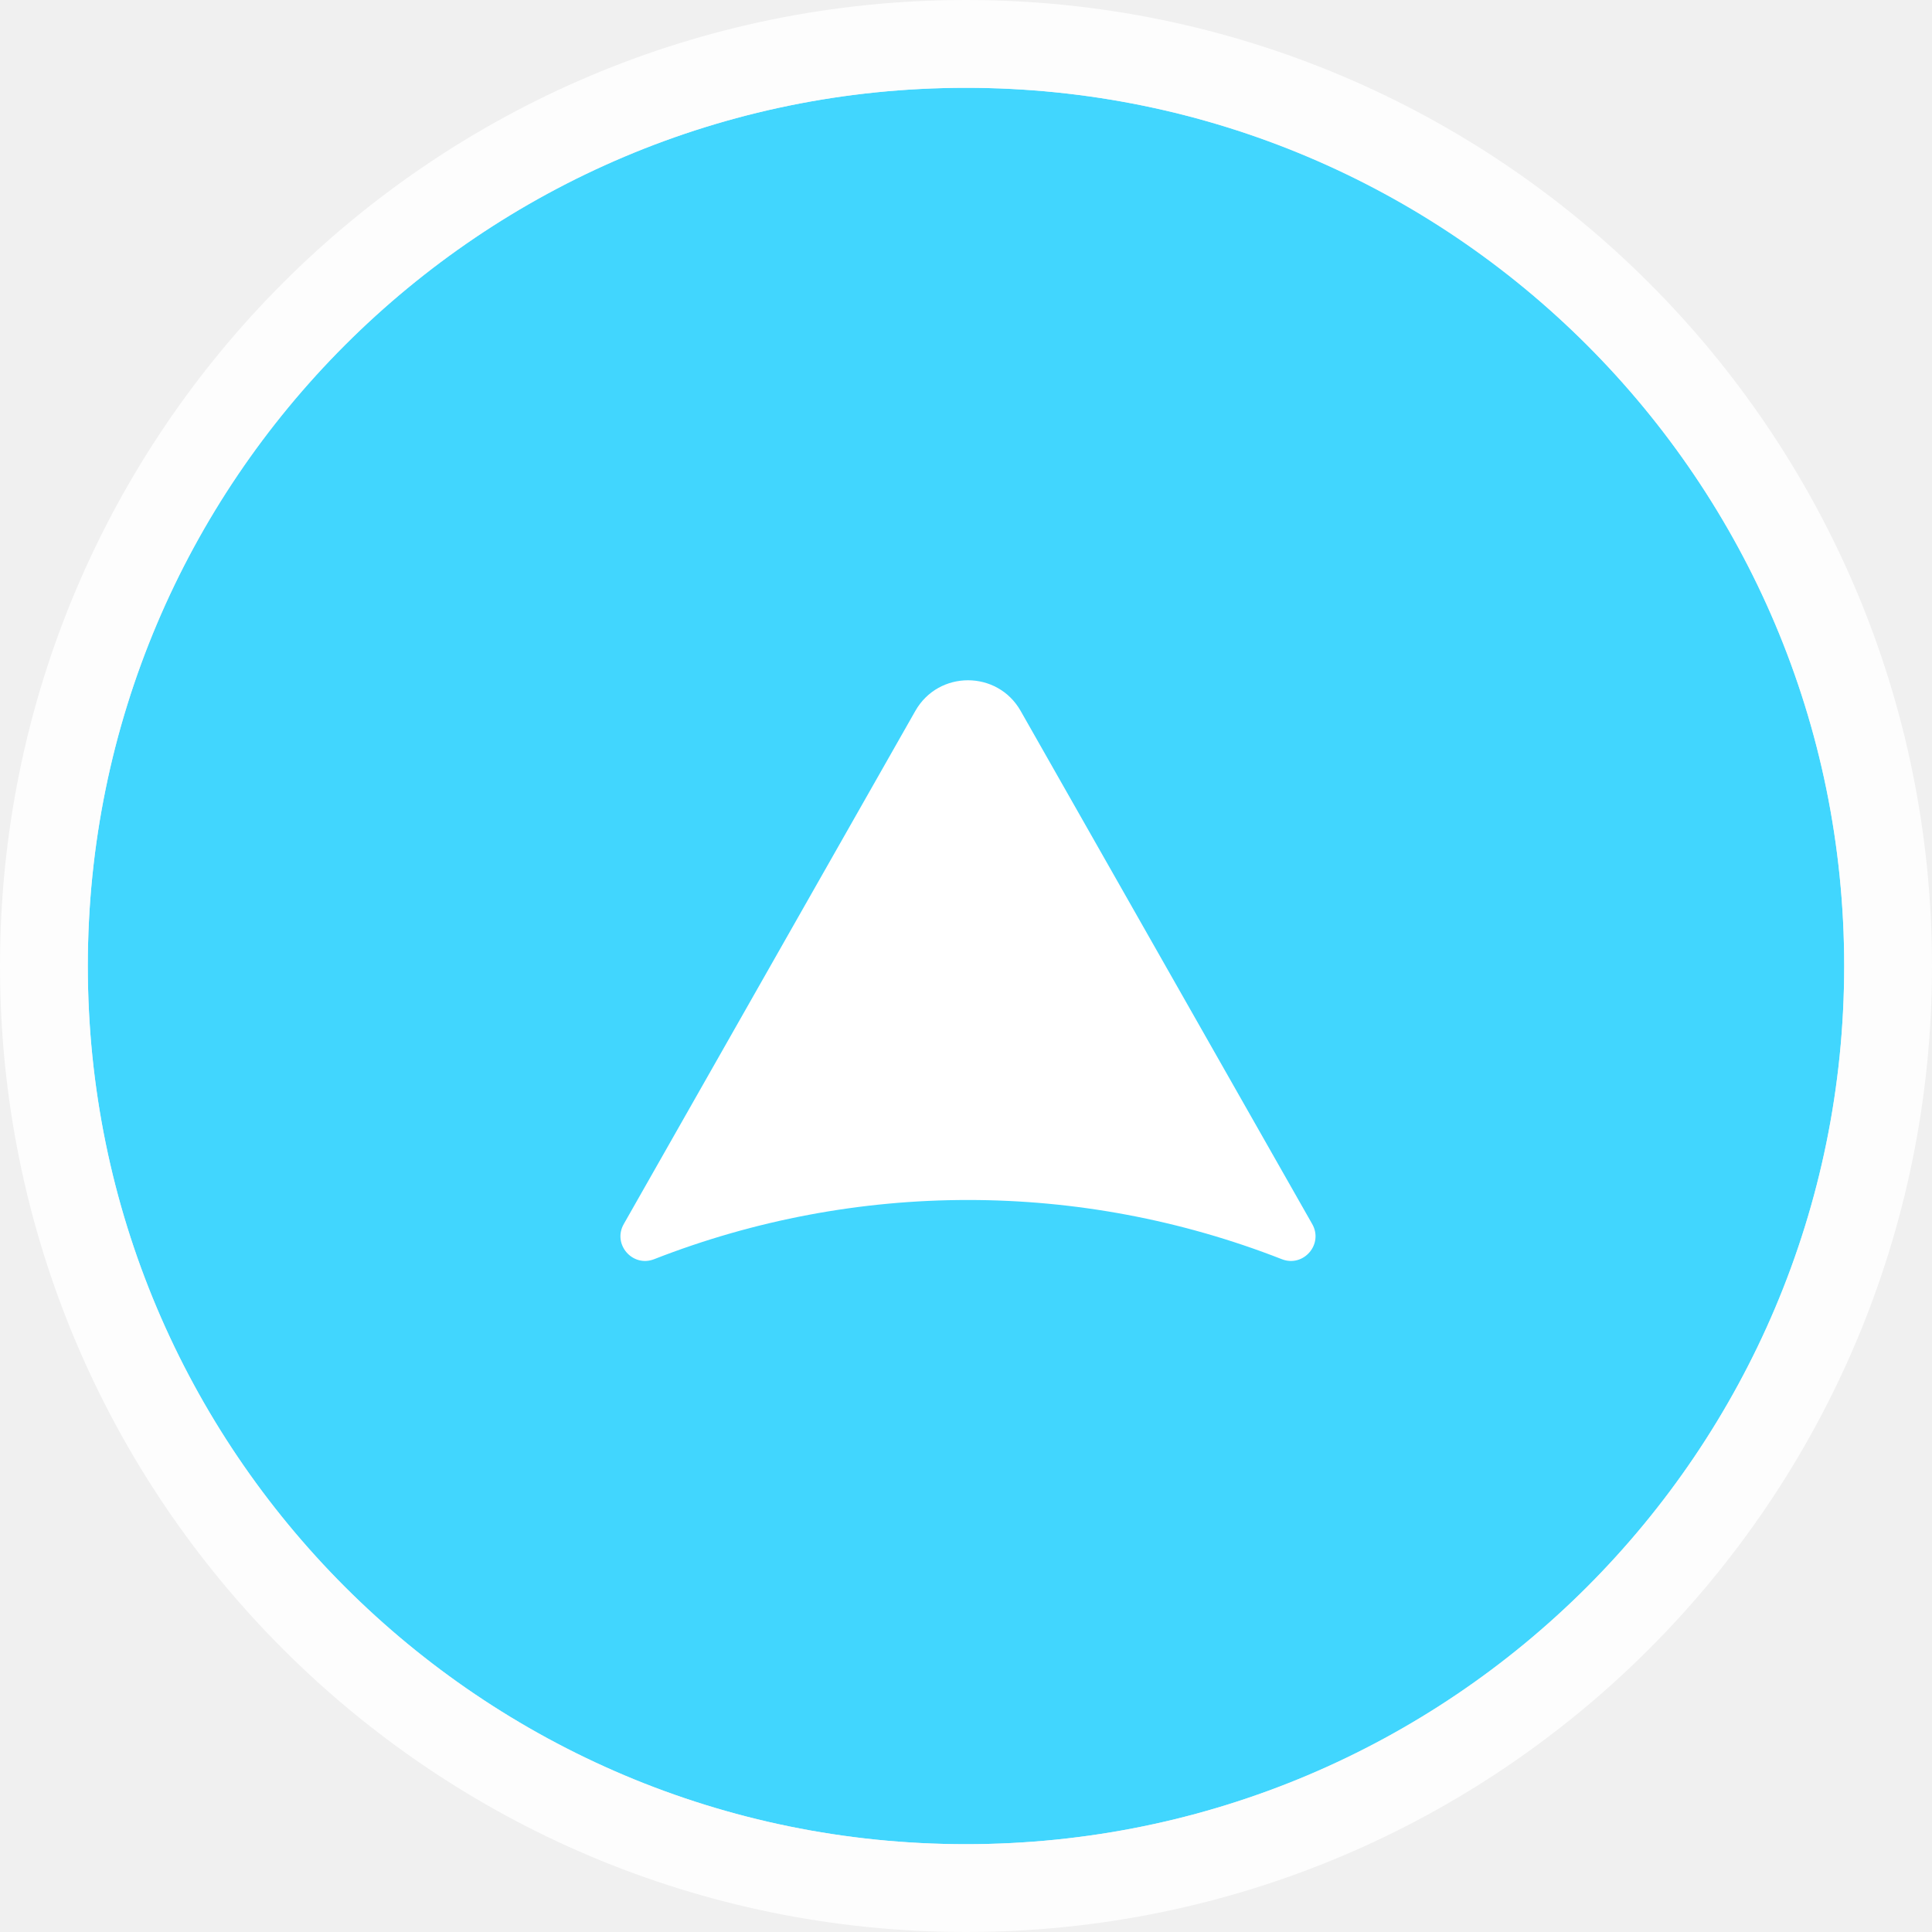
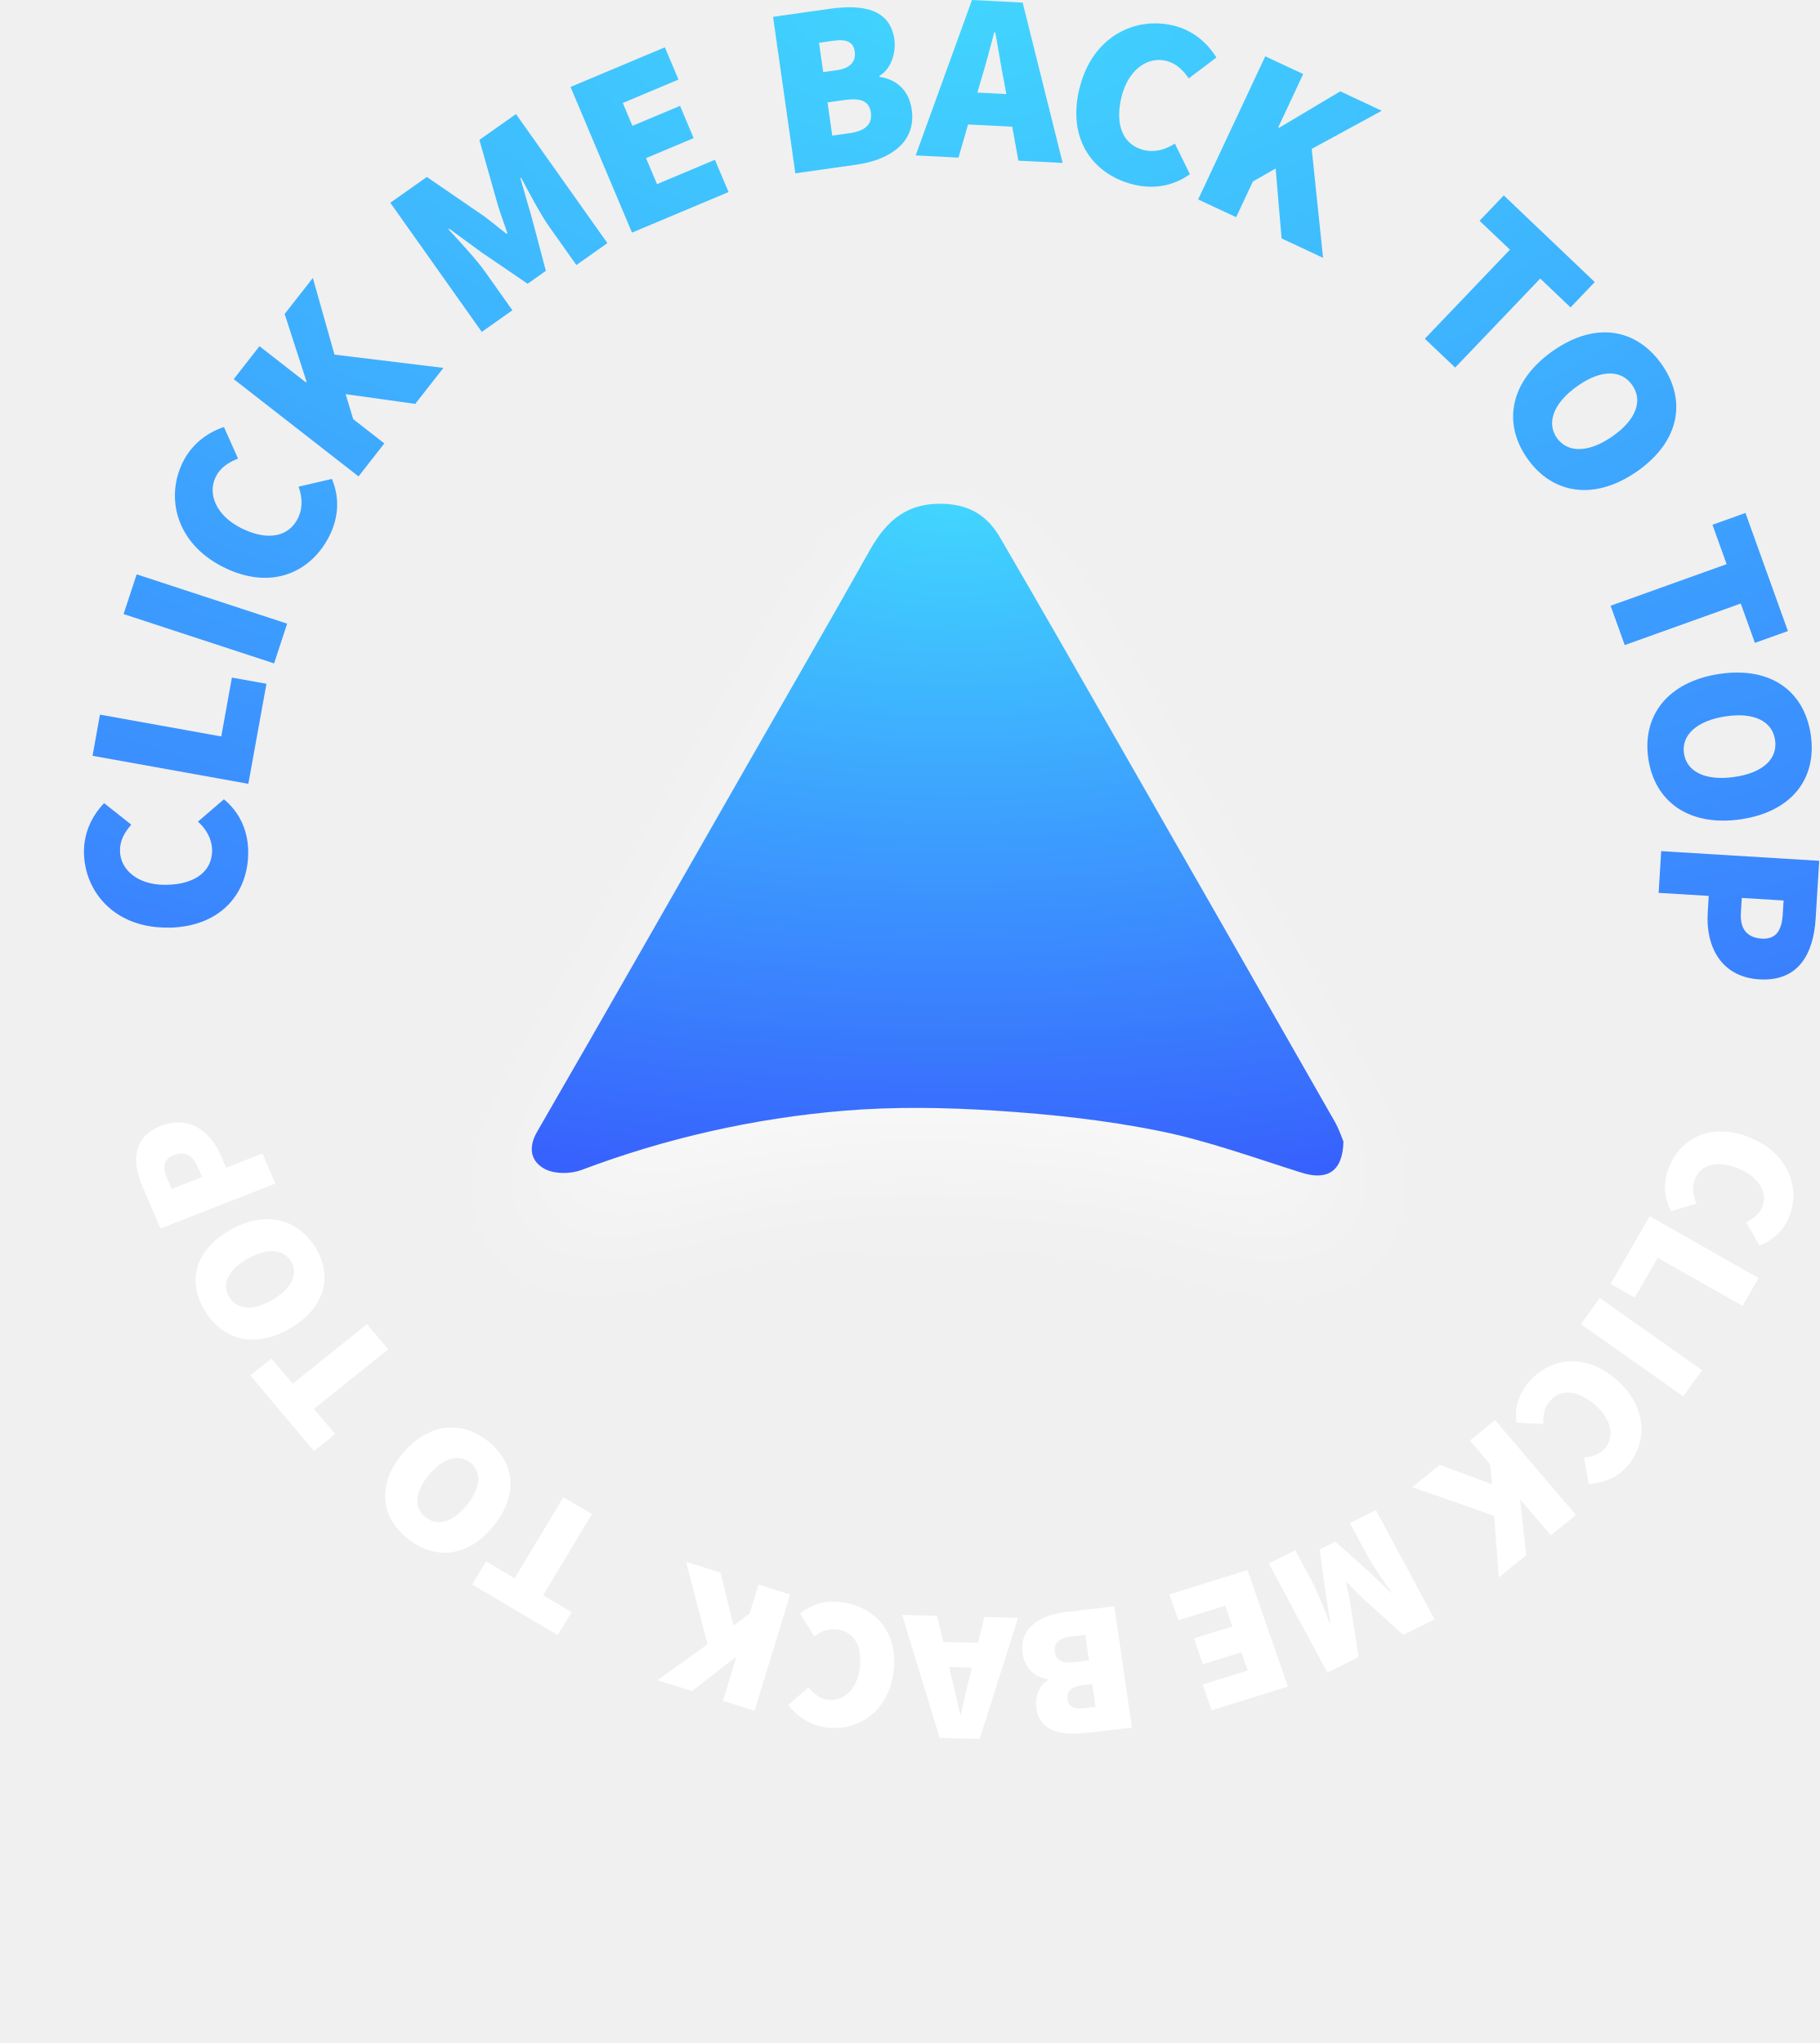
- <svg xmlns="http://www.w3.org/2000/svg" width="66" height="66" viewBox="0 0 66 66" fill="none">
-   <g clip-path="url(#clip0_199_3)">
-     <path d="M33 63C49.569 63 63 49.569 63 33C63 16.431 49.569 3 33 3C16.431 3 3 16.431 3 33C3 49.569 16.431 63 33 63Z" fill="#41D6FE" />
-     <path d="M33 64.5C50.397 64.5 64.5 50.397 64.5 33C64.5 15.603 50.397 1.5 33 1.5C15.603 1.5 1.5 15.603 1.5 33C1.5 50.397 15.603 64.5 33 64.5Z" stroke="white" stroke-opacity="0.85" stroke-width="3" />
-     <path d="M34.867 24.286C34.074 22.89 32.062 22.89 31.269 24.286L21.308 41.817C20.917 42.506 21.608 43.304 22.346 43.016C29.24 40.319 36.897 40.319 43.79 43.016C44.528 43.304 45.219 42.506 44.828 41.817L34.867 24.286Z" fill="white" />
+ <svg xmlns="http://www.w3.org/2000/svg" width="65" height="73" viewBox="0 0 65 73" fill="none">
+   <g clip-path="url(#clip0_379_113)">
+     <path d="M62.533 40.651C63.922 41.22 64.337 42.471 63.925 43.487C63.708 44.018 63.277 44.346 62.868 44.511L62.392 43.668C62.651 43.543 62.859 43.397 62.969 43.124C63.159 42.654 62.879 42.064 62.128 41.757C61.35 41.438 60.775 41.608 60.563 42.128C60.437 42.437 60.503 42.753 60.623 43.004L59.708 43.279C59.438 42.773 59.423 42.224 59.634 41.706C60.054 40.678 61.116 40.075 62.533 40.651Z" fill="white" />
+     <path d="M62.834 45.667L62.261 46.662L59.229 44.942L58.409 46.367L57.547 45.877L58.943 43.458L62.834 45.667Z" fill="white" />
+     <path d="M60.815 48.961L60.14 49.893L56.486 47.314L57.161 46.382L60.815 48.961Z" fill="white" />
+     <path d="M57.771 49.311C58.895 50.301 58.857 51.604 58.117 52.417C57.728 52.843 57.206 53.008 56.761 53.027L56.599 52.083C56.887 52.053 57.136 51.984 57.335 51.766C57.679 51.39 57.616 50.745 57.007 50.211C56.377 49.657 55.772 49.626 55.395 50.042C55.169 50.289 55.122 50.605 55.151 50.88L54.188 50.836C54.106 50.273 54.28 49.758 54.66 49.341C55.411 48.52 56.629 48.306 57.774 49.315L57.771 49.311Z" fill="white" />
+     <path d="M56.308 54.13L55.41 54.857L54.334 53.596L54.313 53.612L54.531 55.567L53.55 56.363L53.39 54.166L50.462 53.137L51.444 52.341L53.307 53.036L53.24 52.316L52.52 51.471L53.417 50.744L56.307 54.131L56.308 54.13Z" fill="white" />
+     <path d="M51.256 57.861L50.14 58.415L48.691 57.113C48.503 56.932 48.314 56.724 48.119 56.532L48.095 56.544C48.144 56.807 48.213 57.079 48.255 57.33L48.54 59.21L47.425 59.764L45.334 55.863L46.279 55.394L46.897 56.547C47.108 56.943 47.348 57.59 47.51 58.005L47.534 57.993L47.36 56.894L47.153 55.362L47.71 55.085L48.886 56.134L49.703 56.914L49.727 56.902C49.469 56.536 49.06 55.972 48.849 55.576L48.231 54.423L49.163 53.959L51.254 57.86L51.256 57.861Z" fill="white" />
+     <path d="M46.015 60.264L43.291 61.113L42.971 60.191L44.581 59.69L44.355 59.037L42.98 59.465L42.66 58.543L44.035 58.115L43.778 57.373L42.103 57.893L41.783 56.971L44.573 56.101L46.014 60.261L46.015 60.264Z" fill="white" />
+     <path d="M40.442 61.731L38.854 61.916C37.93 62.023 37.151 61.885 37.028 61.03C36.972 60.658 37.129 60.204 37.449 60.033L37.444 60.005C37.006 59.934 36.621 59.653 36.538 59.081C36.408 58.188 37.14 57.709 38.092 57.598L39.816 57.398L40.442 61.731ZM38.3 58.469C37.839 58.522 37.645 58.708 37.69 59.028C37.735 59.349 37.971 59.444 38.432 59.389L38.908 59.333L38.776 58.413L38.3 58.469ZM38.636 60.221C38.257 60.266 38.104 60.459 38.142 60.726C38.179 60.994 38.373 61.078 38.752 61.035L39.146 60.989L39.027 60.176L38.633 60.222L38.636 60.221Z" fill="white" />
+     <path d="M35.001 62.138L33.574 62.099L32.233 57.703L33.481 57.735L33.982 59.869C34.09 60.288 34.199 60.821 34.305 61.26L34.333 61.261C34.43 60.82 34.543 60.3 34.654 59.886L35.169 57.779L36.377 57.809L35.002 62.136L35.001 62.138ZM35.394 59.605L33.213 59.548L33.216 58.656L35.397 58.713L35.394 59.605Z" fill="white" />
+     <path d="M31.916 59.797C31.704 61.239 30.565 61.895 29.452 61.714C28.868 61.62 28.433 61.276 28.165 60.922L28.883 60.293C29.073 60.514 29.27 60.682 29.568 60.731C30.084 60.816 30.601 60.425 30.715 59.644C30.834 58.837 30.521 58.323 29.951 58.23C29.611 58.174 29.315 58.302 29.095 58.47L28.59 57.656C29.026 57.293 29.566 57.163 30.136 57.256C31.262 57.44 32.132 58.328 31.916 59.797Z" fill="white" />
+     <path d="M26.961 61.127L25.83 60.772L26.304 59.225L26.279 59.214L24.727 60.425L23.491 60.037L25.282 58.752L24.512 55.807L25.748 56.194L26.206 58.089L26.785 57.654L27.102 56.62L28.233 56.975L26.961 61.127Z" fill="white" />
+     <path d="M19.405 57L20.425 57.603L19.929 58.426L16.872 56.617L17.367 55.794L18.387 56.396L20.131 53.499L21.15 54.101L19.406 56.998L19.405 57Z" fill="white" />
+     <path d="M17.614 54.55C16.702 55.654 15.535 55.751 14.567 54.977C13.601 54.205 13.461 53.056 14.369 51.957C15.281 50.853 16.473 50.727 17.441 51.5C18.409 52.274 18.526 53.447 17.613 54.552L17.614 54.55ZM15.315 52.712C14.812 53.321 14.779 53.878 15.199 54.213C15.619 54.548 16.167 54.403 16.669 53.794C17.172 53.185 17.23 52.597 16.81 52.263C16.39 51.928 15.817 52.103 15.315 52.712Z" fill="white" />
+     <path d="M11.217 50.341L11.976 51.242L11.221 51.847L8.942 49.147L9.697 48.542L10.457 49.442L13.112 47.315L13.871 48.215L11.216 50.343L11.217 50.341Z" fill="white" />
+     <path d="M10.37 47.465C9.123 48.194 7.983 47.899 7.333 46.857C6.681 45.817 6.944 44.699 8.185 43.972C9.431 43.243 10.606 43.519 11.257 44.559C11.908 45.599 11.615 46.733 10.37 47.465ZM8.822 44.99C8.135 45.393 7.912 45.901 8.193 46.353C8.475 46.804 9.045 46.85 9.732 46.447C10.419 46.044 10.678 45.515 10.395 45.065C10.113 44.615 9.508 44.589 8.821 44.992L8.822 44.99Z" fill="white" />
+     <path d="M5.733 43.894L5.096 42.409C4.717 41.522 4.719 40.633 5.755 40.228C6.76 39.835 7.527 40.438 7.891 41.288L8.077 41.726L9.378 41.216L9.837 42.291L5.732 43.898L5.733 43.894ZM7.054 41.673C6.873 41.249 6.571 41.133 6.205 41.276C5.839 41.418 5.8 41.711 5.978 42.121L6.132 42.483L7.219 42.058L7.053 41.67L7.054 41.673Z" fill="white" />
+   </g>
+   <mask id="mask0_379_113" style="mask-type:alpha" maskUnits="userSpaceOnUse" x="3" y="0" width="62" height="35">
+     <g clip-path="url(#clip1_379_113)">
+       <path d="M6.021 33.144C4.124 33.175 3.024 31.89 3 30.466C2.988 29.719 3.326 29.105 3.72 28.698L4.689 29.465C4.45 29.747 4.28 30.027 4.288 30.411C4.298 31.07 4.917 31.635 5.944 31.617C7.006 31.599 7.59 31.104 7.578 30.375C7.57 29.941 7.338 29.597 7.073 29.358L8.001 28.56C8.565 29.028 8.856 29.676 8.868 30.407C8.891 31.848 7.954 33.116 6.023 33.148L6.021 33.144Z" fill="white" />
+       <path d="M3.307 27.006L3.572 25.535L7.906 26.315L8.286 24.211L9.52 24.433L8.873 28.007L3.307 27.006Z" fill="white" />
+       <path d="M4.416 21.942L4.883 20.522L10.26 22.284L9.793 23.704L4.416 21.942Z" fill="white" />
+       <path d="M7.977 20.262C6.282 19.413 5.902 17.764 6.543 16.492C6.879 15.824 7.463 15.435 8.001 15.258L8.505 16.385C8.163 16.525 7.882 16.695 7.71 17.037C7.413 17.627 7.7 18.411 8.618 18.871C9.568 19.347 10.316 19.177 10.642 18.524C10.838 18.135 10.79 17.724 10.668 17.39L11.859 17.112C12.142 17.789 12.098 18.496 11.77 19.148C11.123 20.437 9.704 21.127 7.977 20.262Z" fill="white" />
+       <path d="M8.349 13.55L9.271 12.37L10.931 13.664L10.953 13.636L10.171 11.219L11.178 9.932L11.951 12.671L15.843 13.145L14.836 14.432L12.349 14.083L12.62 14.977L13.732 15.844L12.81 17.023L8.351 13.547L8.349 13.55Z" fill="white" />
+       <path d="M13.944 7.246L15.251 6.323L17.285 7.718C17.552 7.913 17.823 8.146 18.1 8.356L18.128 8.336C18.023 8.006 17.892 7.672 17.797 7.356L17.129 4.998L18.436 4.076L21.702 8.687L20.594 9.469L19.629 8.107C19.297 7.639 18.889 6.853 18.62 6.351L18.593 6.371L18.992 7.749L19.504 9.677L18.852 10.139L17.202 9.015L16.048 8.17L16.021 8.19C16.404 8.61 17.012 9.256 17.342 9.724L18.308 11.087L17.214 11.859L13.948 7.248L13.944 7.246Z" fill="white" />
+       <path d="M20.387 3.106L23.756 1.69L24.242 2.844L22.252 3.679L22.596 4.497L24.298 3.782L24.784 4.935L23.083 5.65L23.475 6.58L25.544 5.709L26.031 6.862L22.581 8.312L20.385 3.106L20.387 3.106Z" fill="white" />
+       <path d="M27.621 0.602L29.637 0.316C30.808 0.15 31.799 0.308 31.956 1.408C32.025 1.89 31.827 2.48 31.421 2.713L31.425 2.747C31.981 2.826 32.472 3.178 32.577 3.918C32.741 5.071 31.813 5.711 30.606 5.883L28.418 6.193L27.621 0.6L27.621 0.602ZM30.341 4.763C30.927 4.68 31.174 4.434 31.115 4.021C31.055 3.608 30.759 3.492 30.171 3.574L29.568 3.659L29.736 4.846L30.339 4.761L30.341 4.763ZM29.914 2.506C30.397 2.437 30.589 2.182 30.539 1.839C30.49 1.495 30.246 1.388 29.764 1.457L29.263 1.529L29.413 2.577L29.914 2.506Z" fill="white" />
+       <path d="M34.731 -3.53295e-05L36.539 0.093L37.969 5.822L36.387 5.741L35.884 2.966C35.773 2.421 35.669 1.728 35.56 1.157L35.524 1.157C35.374 1.722 35.2 2.391 35.032 2.923L34.246 5.632L32.717 5.553L34.729 -3.53294e-05L34.731 -3.53295e-05ZM34.074 3.264L36.838 3.407L36.779 4.56L34.015 4.418L34.074 3.264Z" fill="white" />
+       <path d="M38.571 3.156C39.02 1.315 40.543 0.577 41.93 0.914C42.658 1.09 43.166 1.572 43.461 2.056L42.474 2.8C42.26 2.498 42.031 2.263 41.659 2.172C41.016 2.016 40.314 2.472 40.07 3.468C39.819 4.499 40.153 5.188 40.864 5.36C41.287 5.462 41.679 5.326 41.977 5.129L42.515 6.225C41.918 6.651 41.218 6.768 40.508 6.596C39.103 6.254 38.112 5.03 38.569 3.156L38.571 3.156Z" fill="white" />
+       <path d="M45.208 2.012L46.563 2.646L45.671 4.552L45.702 4.566L47.888 3.264L49.37 3.958L46.867 5.32L47.273 9.213L45.791 8.519L45.578 6.021L44.765 6.485L44.167 7.761L42.81 7.127L45.208 2.01L45.208 2.012Z" fill="white" />
+       <path d="M53.95 8.92L52.865 7.889L53.73 6.983L56.98 10.078L56.116 10.984L55.032 9.953L51.993 13.134L50.909 12.104L53.948 8.922L53.95 8.92Z" fill="white" />
+       <path d="M55.477 12.544C56.998 11.472 58.464 11.735 59.368 13.012C60.272 14.29 60.025 15.761 58.511 16.83C56.99 17.902 55.481 17.669 54.577 16.391C53.673 15.113 53.956 13.617 55.477 12.544ZM57.627 15.582C58.466 14.989 58.707 14.308 58.316 13.755C57.924 13.202 57.2 13.202 56.361 13.794C55.522 14.387 55.237 15.098 55.629 15.651C56.021 16.203 56.788 16.174 57.627 15.582Z" fill="white" />
+       <path d="M61.692 20.157L61.186 18.751L62.365 18.328L63.882 22.549L62.703 22.971L62.197 21.565L58.052 23.05L57.546 21.644L61.69 20.159L61.692 20.157Z" fill="white" />
+       <path d="M61.433 24.081C63.275 23.807 64.466 24.699 64.697 26.247C64.929 27.794 64.044 28.998 62.211 29.273C60.369 29.547 59.127 28.663 58.895 27.114C58.664 25.568 59.592 24.358 61.433 24.081ZM61.985 27.76C63.002 27.608 63.524 27.108 63.423 26.439C63.322 25.77 62.676 25.444 61.659 25.596C60.642 25.748 60.068 26.255 60.169 26.925C60.27 27.594 60.968 27.912 61.985 27.76Z" fill="white" />
+       <path d="M65 30.756L64.873 32.82C64.798 34.052 64.282 35.081 62.858 34.994C61.477 34.909 60.943 33.797 61.016 32.618L61.053 32.012L59.263 31.904L59.354 30.413L65 30.758L65 30.756ZM62.201 32.622C62.165 33.213 62.442 33.507 62.947 33.539C63.451 33.57 63.663 33.252 63.696 32.68L63.728 32.176L62.234 32.085L62.201 32.622Z" fill="white" />
+     </g>
+   </mask>
+   <g mask="url(#mask0_379_113)">
+     <circle cx="34" cy="30" r="32" fill="url(#paint0_radial_379_113)" />
+   </g>
+   <g filter="url(#filter0_d_379_113)">
+     <path d="M48 40.789C47.98 41.87 47.41 42.186 46.515 41.904C44.823 41.373 43.145 40.758 41.416 40.409C39.507 40.025 37.551 39.813 35.606 39.687C33.789 39.568 31.946 39.537 30.134 39.689C26.928 39.96 23.805 40.663 20.784 41.802C20.397 41.949 19.827 41.957 19.475 41.774C18.986 41.52 18.847 41.038 19.188 40.445C21.695 36.107 24.174 31.748 26.661 27.399C28.138 24.815 29.631 22.239 31.088 19.644C31.687 18.584 32.437 17.935 33.774 18.005C34.717 18.056 35.311 18.482 35.736 19.215C37.196 21.72 38.633 24.236 40.072 26.75C42.617 31.19 45.155 35.633 47.691 40.079C47.853 40.364 47.955 40.682 48 40.789Z" fill="url(#paint1_radial_379_113)" />
  </g>
  <defs>
-     <clipPath id="clip0_199_3">
-       <rect width="66" height="66" fill="white" />
+     <filter id="filter0_d_379_113" x="15" y="16" width="37" height="32.002" filterUnits="userSpaceOnUse" color-interpolation-filters="sRGB">
+       <feFlood flood-opacity="0" result="BackgroundImageFix" />
+       <feColorMatrix in="SourceAlpha" type="matrix" values="0 0 0 0 0 0 0 0 0 0 0 0 0 0 0 0 0 0 127 0" result="hardAlpha" />
+       <feOffset dy="2" />
+       <feGaussianBlur stdDeviation="2" />
+       <feComposite in2="hardAlpha" operator="out" />
+       <feColorMatrix type="matrix" values="0 0 0 0 1 0 0 0 0 1 0 0 0 0 1 0 0 0 0.55 0" />
+       <feBlend mode="normal" in2="BackgroundImageFix" result="effect1_dropShadow_379_113" />
+       <feBlend mode="normal" in="SourceGraphic" in2="effect1_dropShadow_379_113" result="shape" />
+     </filter>
+     <radialGradient id="paint0_radial_379_113" cx="0" cy="0" r="1" gradientUnits="userSpaceOnUse" gradientTransform="translate(34 2.33441e-06) rotate(90) scale(75.5 132.445)">
+       <stop stop-color="#41D6FE" />
+       <stop offset="1" stop-color="#332DFD" />
+     </radialGradient>
+     <radialGradient id="paint1_radial_379_113" cx="0" cy="0" r="1" gradientUnits="userSpaceOnUse" gradientTransform="translate(34 18) rotate(90) scale(35.5 72.2881)">
+       <stop stop-color="#41D6FE" />
+       <stop offset="1" stop-color="#332DFD" />
+     </radialGradient>
+     <clipPath id="clip0_379_113">
+       <rect width="33.443" height="55.019" fill="white" transform="translate(64.7432 41.6216) rotate(113.694)" />
+     </clipPath>
+     <clipPath id="clip1_379_113">
+       <rect width="35" height="62" fill="white" transform="translate(3 35) rotate(-90)" />
    </clipPath>
  </defs>
</svg>
